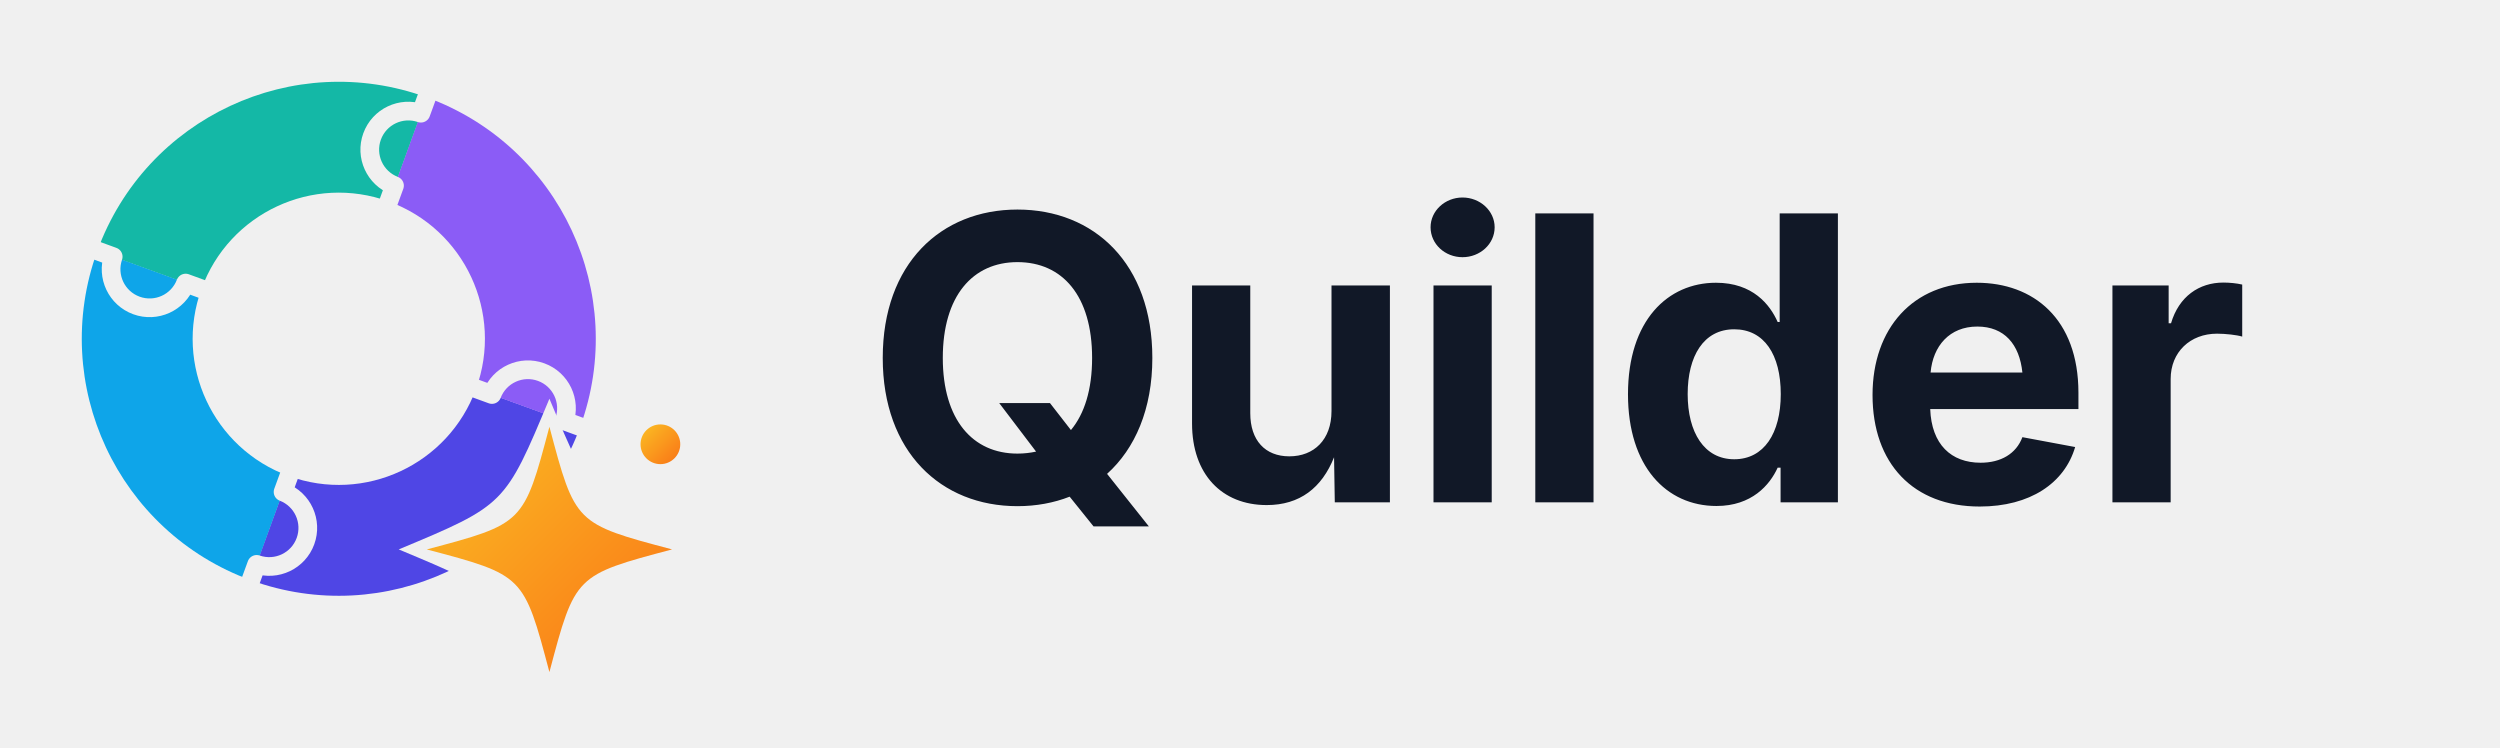
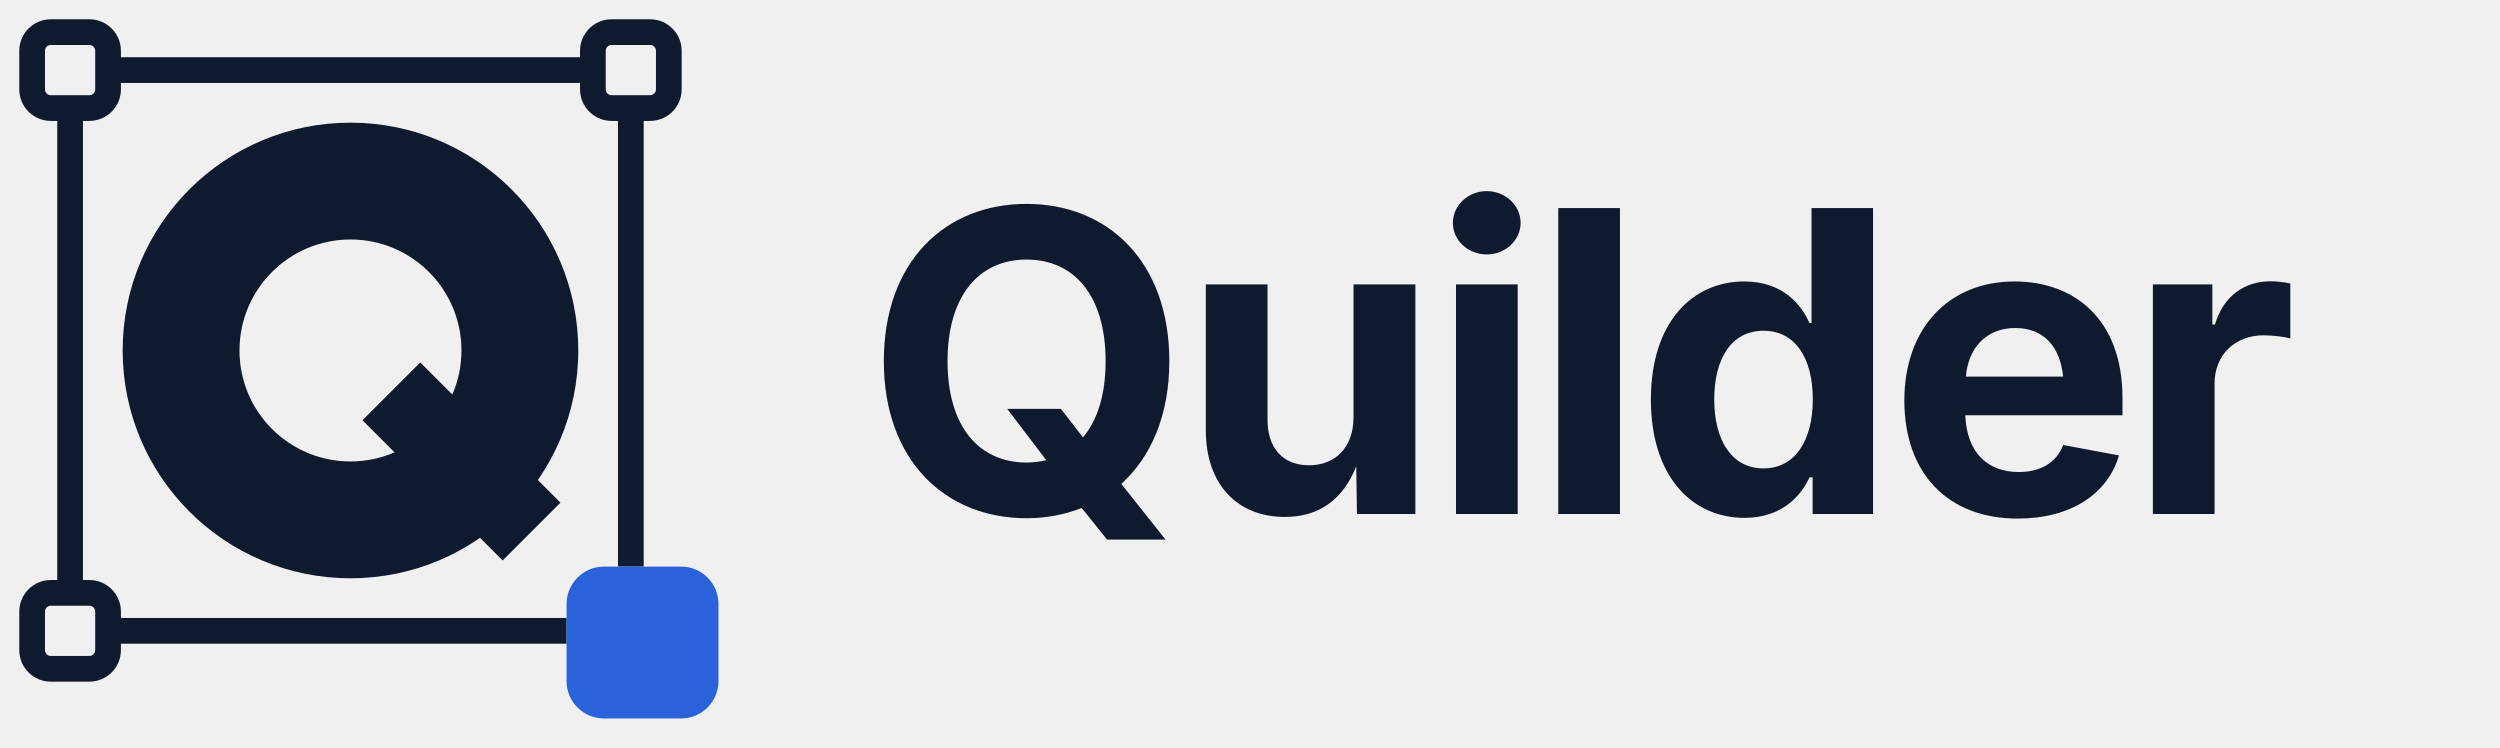
<svg xmlns="http://www.w3.org/2000/svg" viewBox="0 0 214 64" width="214" height="64" role="img" aria-label="Quilder">
-   <defs>
-     <mask id="dm" maskUnits="userSpaceOnUse" x="0" y="0" width="64" height="64">
-       <rect width="64" height="64" fill="#fff" />
-       <g fill="none" stroke="#000" stroke-width="1.6" stroke-linecap="round" stroke-linejoin="round">
-         <path d="M39.81 32.93L42.11 33.77A3.3 3.3 0 0 1 48.31 36.03L50.61 36.87" />
-         <path d="M25.07 39.81L24.23 42.11A3.3 3.3 0 0 1 21.97 48.31L21.13 50.61" />
-         <path d="M18.19 25.07L15.89 24.23A3.3 3.3 0 0 1 9.69 21.97L7.39 21.13" />
-         <path d="M32.93 18.19L33.77 15.89A3.3 3.3 0 0 1 36.03 9.69L36.87 7.39" />
-       </g>
-       <path d="M47.03 34.13C50.83 43.23 50.83 43.23 59.93 47.03C50.83 50.83 50.83 50.83 47.03 59.93C43.23 50.83 43.23 50.83 34.13 47.03C43.23 43.23 43.23 43.23 47.03 34.13Z" fill="#000" />
-     </mask>
-     <linearGradient id="qstar" x1="0" y1="0" x2="1" y2="1">
-       <stop offset="0" stop-color="#FBBF24" />
-       <stop offset="1" stop-color="#F97316" />
-     </linearGradient>
-   </defs>
-   <g mask="url(#dm)">
-     <path d="M49.67 36.52A22 22 0 0 1 21.48 49.67L24.72 40.75A12.5 12.5 0 0 0 40.75 33.28Z" fill="#4F46E5" />
-     <path d="M21.48 49.67A22 22 0 0 1 8.33 21.48L17.25 24.72A12.5 12.5 0 0 0 24.72 40.75Z" fill="#0EA5E9" />
-     <path d="M8.33 21.48A22 22 0 0 1 36.52 8.33L33.28 17.25A12.5 12.5 0 0 0 17.25 24.72Z" fill="#14B8A6" />
-     <path d="M36.52 8.33A22 22 0 0 1 49.67 36.52L40.75 33.28A12.5 12.5 0 0 0 33.28 17.25Z" fill="#8B5CF6" />
-     <path d="M24.23 42.11A3.3 3.3 0 0 1 21.97 48.31Z" fill="#4F46E5" />
-     <path d="M15.89 24.23A3.3 3.3 0 0 1 9.69 21.97Z" fill="#0EA5E9" />
-     <path d="M33.77 15.89A3.3 3.3 0 0 1 36.03 9.69Z" fill="#14B8A6" />
-     <path d="M42.11 33.77A3.3 3.3 0 0 1 48.31 36.03Z" fill="#8B5CF6" />
+   <path d="M10.5 30a19.5 19.5 0 1 0 39 0a19.5 19.5 0 1 0 -39 0ZM20.5 30a9.5 9.5 0 1 0 19 0a9.5 9.5 0 1 0 -19 0Z" fill-rule="evenodd" fill="#0F1A2E" />
+   <path d="M33.5 33.5L45.5 45.5" stroke="#0F1A2E" stroke-width="7" />
+   <path d="M9.25 6H50.75M54 9.25V48.5M6 9.25V50.75M9.25 54H48.5" fill="none" stroke="#0F1A2E" stroke-width="2.2" />
+   <g fill="none" stroke="#0F1A2E" stroke-width="2.2">
+     <rect x="2.75" y="2.75" width="6.5" height="6.5" rx="1.6" />
+     <rect x="50.75" y="2.75" width="6.5" height="6.5" rx="1.6" />
+     <rect x="2.75" y="50.75" width="6.5" height="6.5" rx="1.6" />
  </g>
-   <path d="M47.03 36.53C49.23 44.83 49.23 44.83 57.53 47.03C49.23 49.23 49.23 49.23 47.03 57.53C44.83 49.23 44.83 49.23 36.53 47.03C44.83 44.83 44.83 44.83 47.03 36.53Z" fill="url(#qstar)" />
-   <circle cx="56.53" cy="38.03" r="1.7" fill="url(#qstar)" />
-   <text x="74" y="43" font-family="'Be Vietnam Pro', Inter, 'Segoe UI', system-ui, sans-serif" font-size="34" font-weight="700" letter-spacing="-0.5" fill="#111827">Quilder</text>
+   <rect x="48.5" y="48.5" width="13" height="13" rx="3.2" fill="#2A62D9" />
+   <text x="74" y="44" font-family="'Be Vietnam Pro', Inter, 'Segoe UI', system-ui, sans-serif" font-size="36" font-weight="700" letter-spacing="-1" fill="#0F1A2E">Quilder</text>
</svg>
